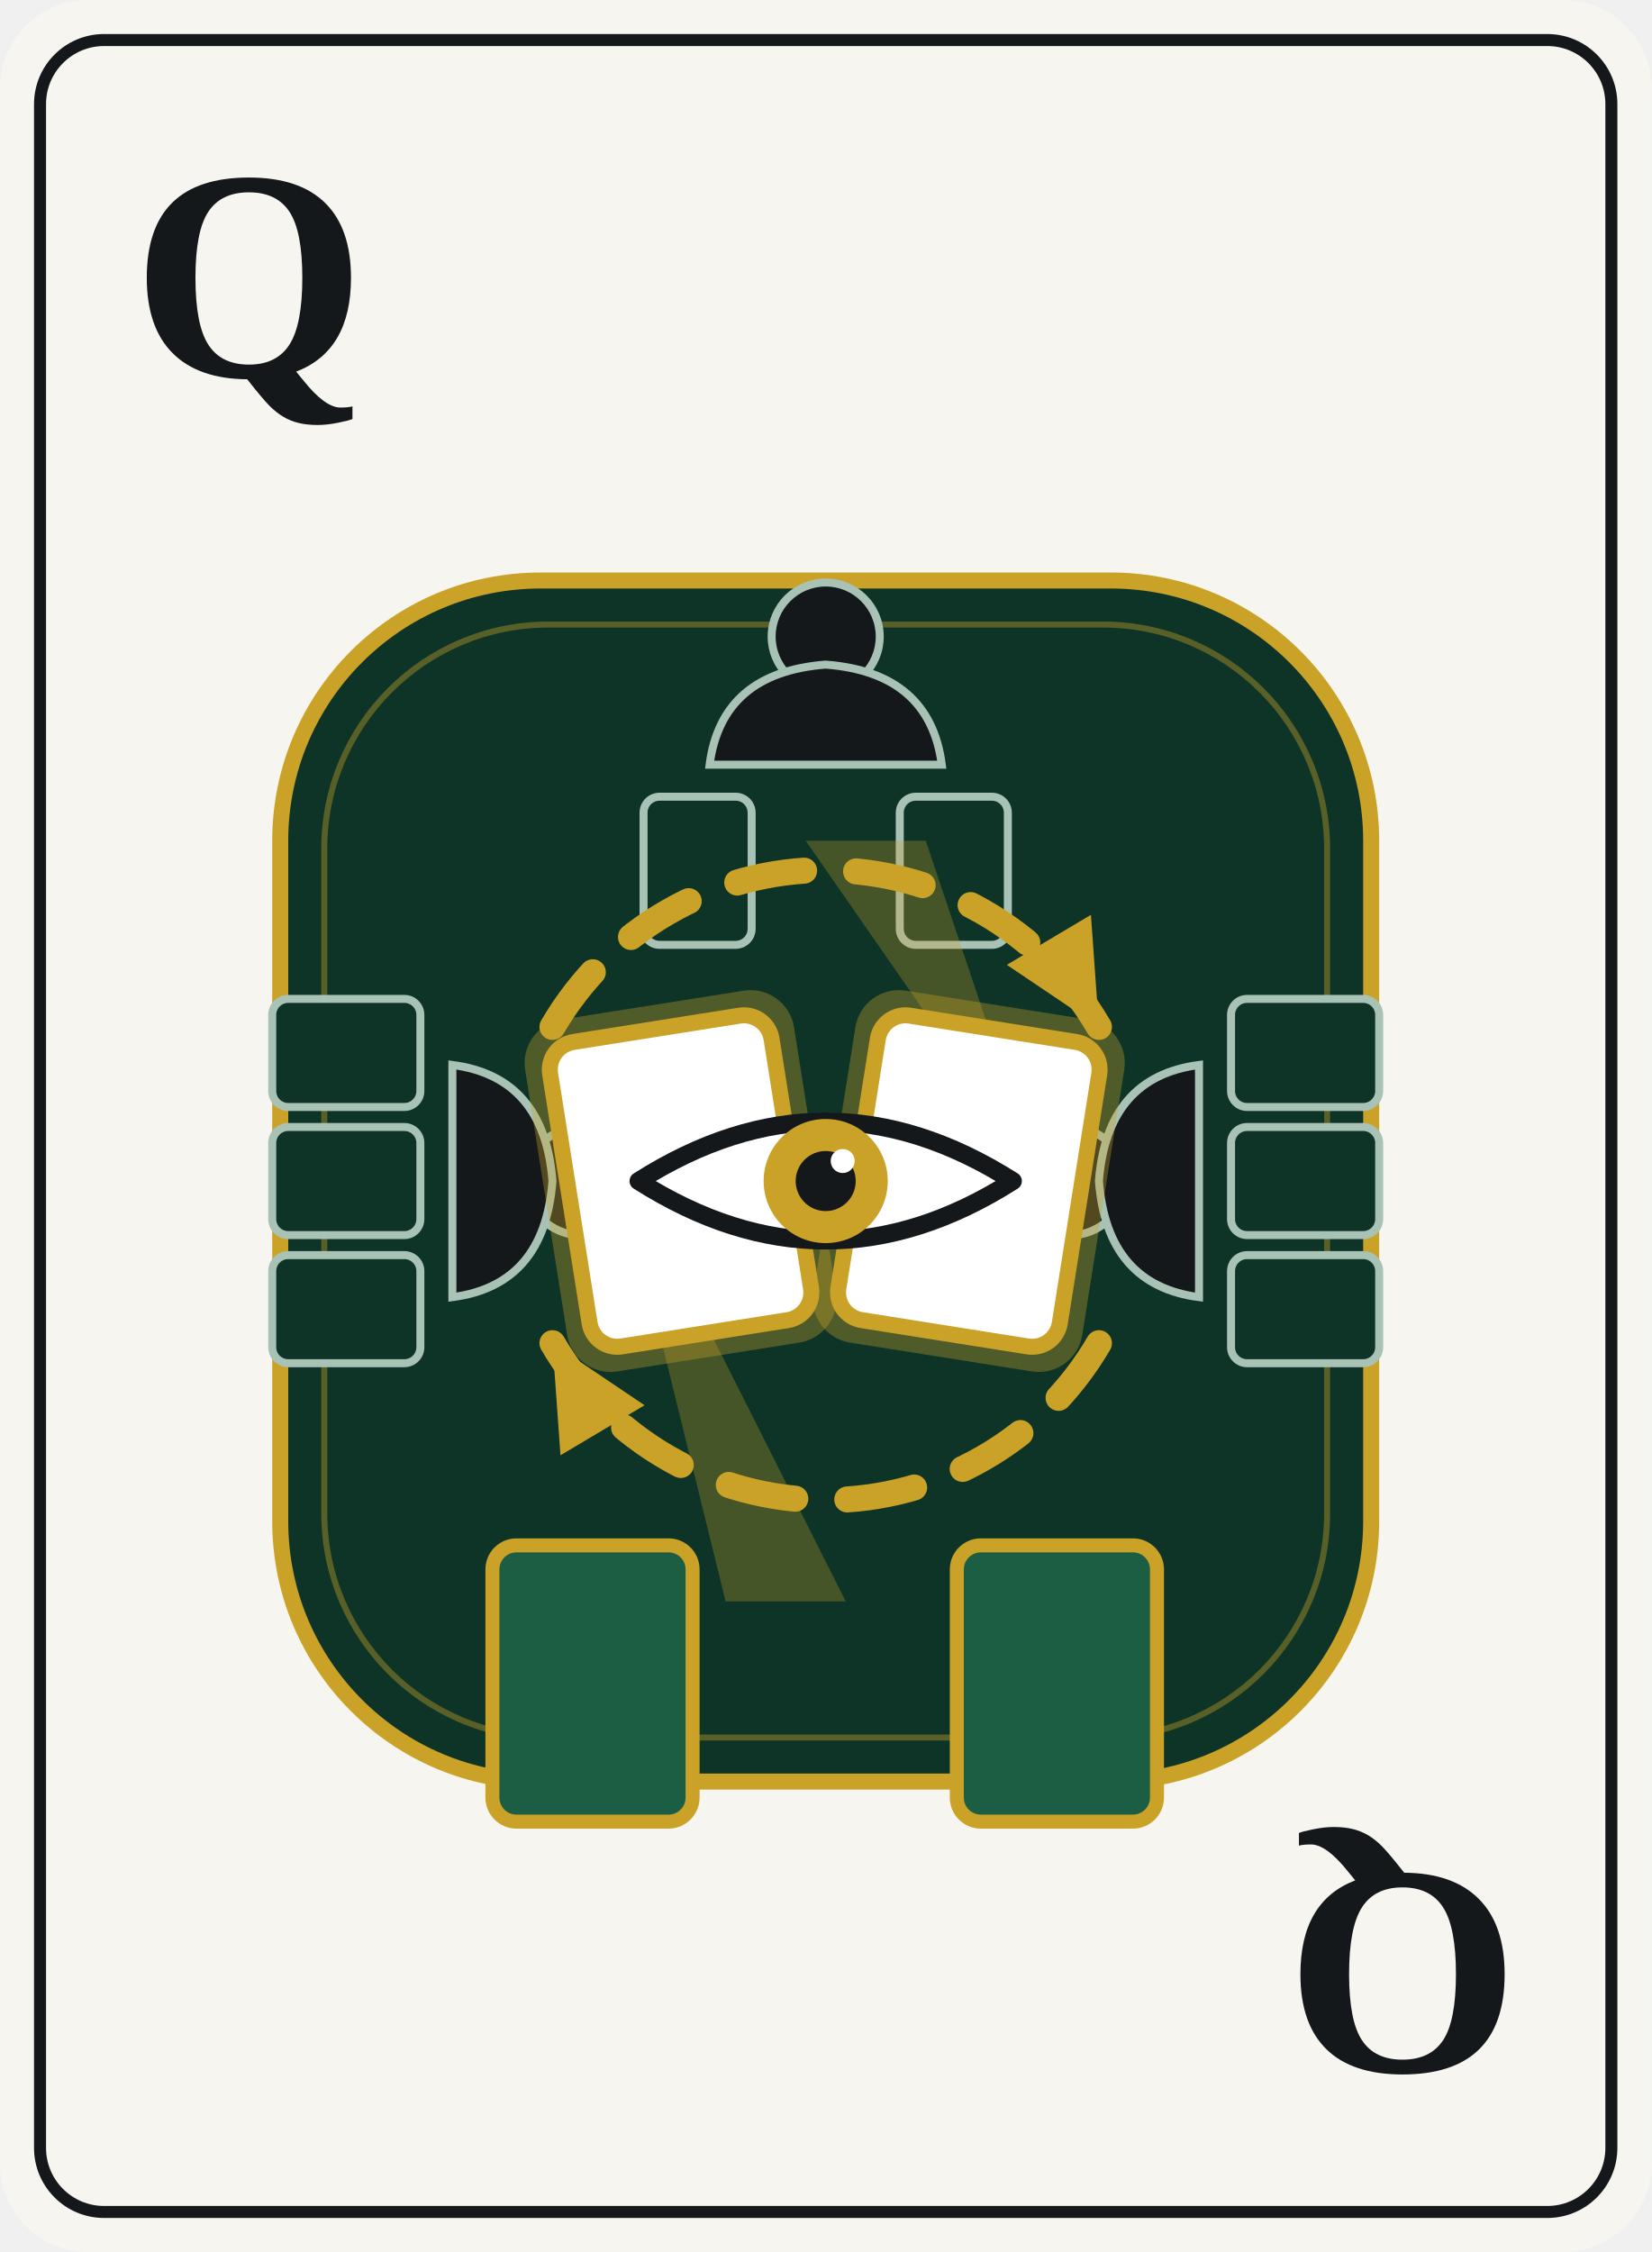
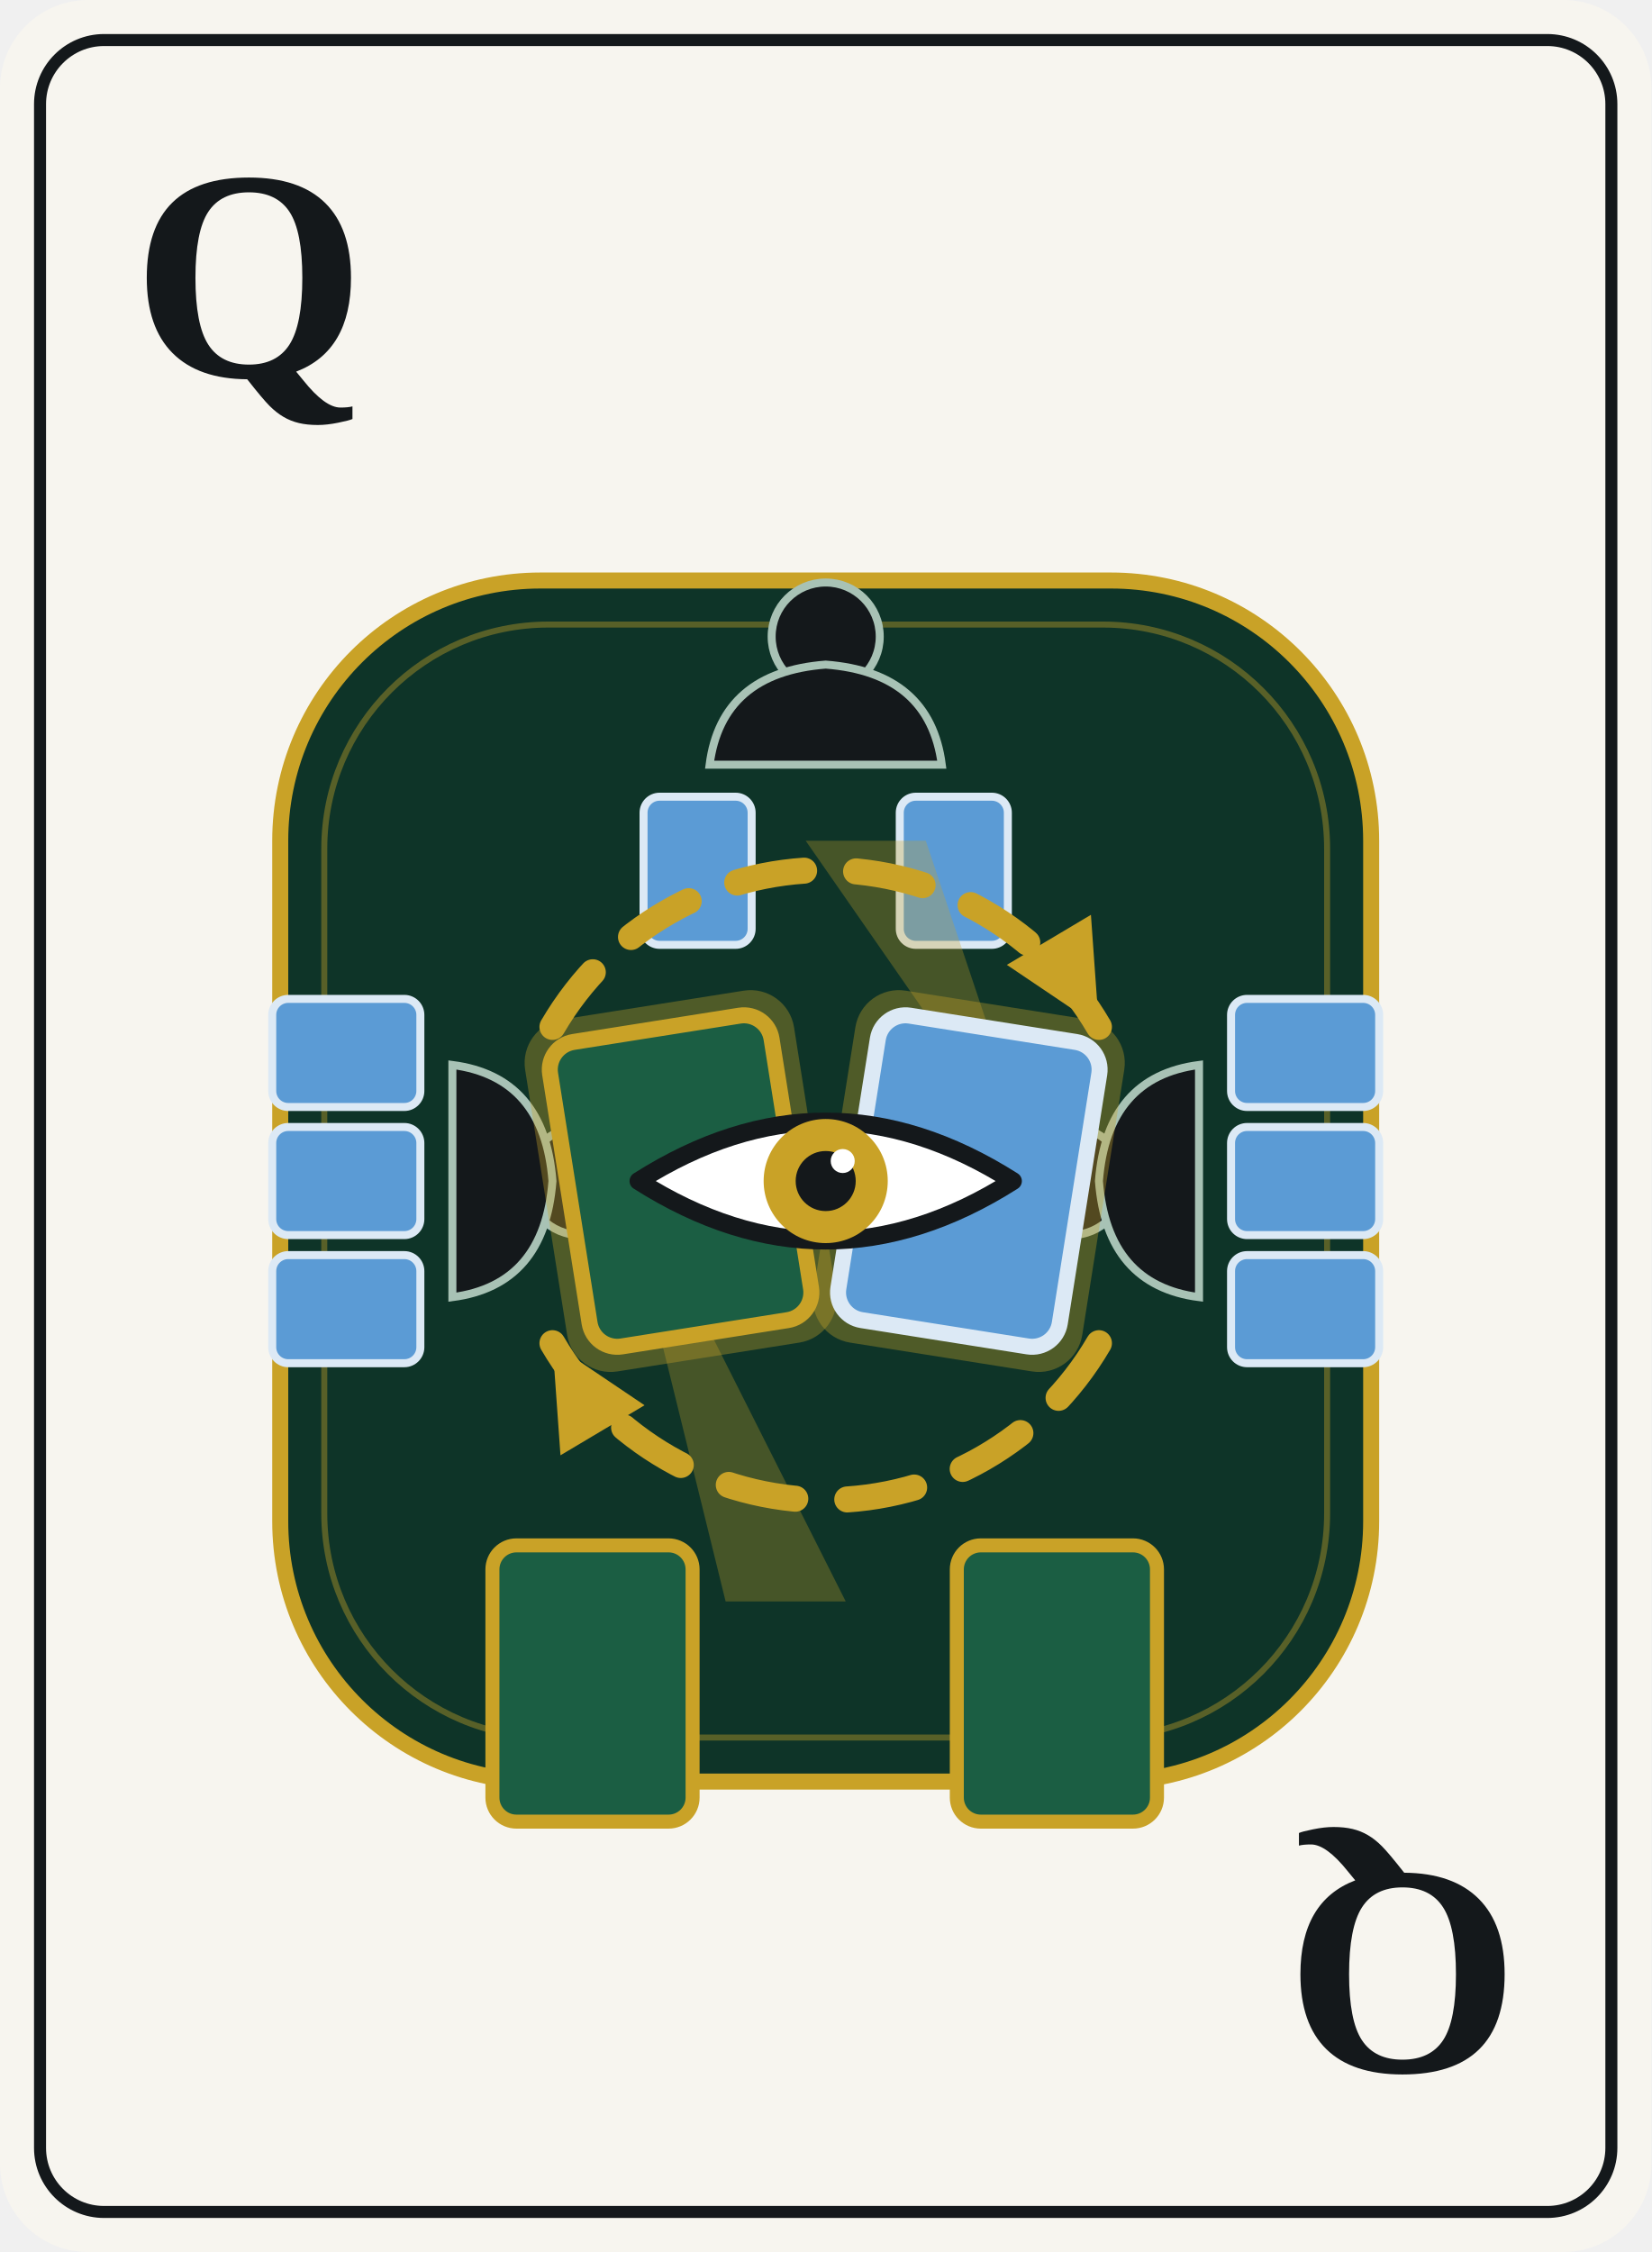
<svg xmlns="http://www.w3.org/2000/svg" viewBox="0 0 825 1125">
  <rect width="825" height="1125" rx="44" fill="#F7F5EF" />
  <rect x="20" y="20" width="785" height="1085" rx="32" fill="none" stroke="#14181B" stroke-width="6" />
  <text x="66" y="188" font-family="Georgia, 'Times New Roman', serif" font-size="150" font-weight="bold" fill="#14181B">Q</text>
  <g transform="rotate(180 412.5 562.5)">
    <text x="66" y="188" font-family="Georgia, 'Times New Roman', serif" font-size="150" font-weight="bold" fill="#14181B">Q</text>
  </g>
  <rect x="140" y="290" width="545" height="600" rx="130" fill="#0E3428" stroke="#C9A227" stroke-width="8" />
  <rect x="162" y="312" width="501" height="556" rx="112" fill="none" stroke="#C9A227" stroke-width="3" opacity="0.4" />
  <g transform="translate(412.5 384) rotate(0.0)">
    <circle cx="0" cy="-66" r="27" fill="#14181B" stroke="#A8C2B5" stroke-width="4" />
    <path d="M -58,-2 Q -52,-48 0,-52 Q 52,-48 58,-2 Z" fill="#14181B" stroke="#A8C2B5" stroke-width="4" />
-     <rect x="-91" y="14" width="54" height="74" rx="8" fill="#0E3428" stroke="#A8C2B5" stroke-width="4" />
-     <rect x="37" y="14" width="54" height="74" rx="8" fill="#0E3428" stroke="#A8C2B5" stroke-width="4" />
+     <rect x="-91" y="14" width="54" height="74" rx="8" fill="#5B9BD5" stroke="#DCE9F5" stroke-width="4" />
+     <rect x="37" y="14" width="54" height="74" rx="8" fill="#5B9BD5" stroke="#DCE9F5" stroke-width="4" />
  </g>
  <g transform="translate(224 590) rotate(90)">
    <circle cx="0" cy="-66" r="27" fill="#14181B" stroke="#A8C2B5" stroke-width="4" />
    <path d="M -58,-2 Q -52,-48 0,-52 Q 52,-48 58,-2 Z" fill="#14181B" stroke="#A8C2B5" stroke-width="4" />
-     <rect x="-91" y="14" width="54" height="74" rx="8" fill="#0E3428" stroke="#A8C2B5" stroke-width="4" />
-     <rect x="-27" y="14" width="54" height="74" rx="8" fill="#0E3428" stroke="#A8C2B5" stroke-width="4" />
-     <rect x="37" y="14" width="54" height="74" rx="8" fill="#0E3428" stroke="#A8C2B5" stroke-width="4" />
+     <rect x="-91" y="14" width="54" height="74" rx="8" fill="#5B9BD5" stroke="#DCE9F5" stroke-width="4" />
+     <rect x="-27" y="14" width="54" height="74" rx="8" fill="#5B9BD5" stroke="#DCE9F5" stroke-width="4" />
+     <rect x="37" y="14" width="54" height="74" rx="8" fill="#5B9BD5" stroke="#DCE9F5" stroke-width="4" />
  </g>
  <g transform="translate(601 590) rotate(-90)">
    <circle cx="0" cy="-66" r="27" fill="#14181B" stroke="#A8C2B5" stroke-width="4" />
    <path d="M -58,-2 Q -52,-48 0,-52 Q 52,-48 58,-2 Z" fill="#14181B" stroke="#A8C2B5" stroke-width="4" />
-     <rect x="-91" y="14" width="54" height="74" rx="8" fill="#0E3428" stroke="#A8C2B5" stroke-width="4" />
-     <rect x="-27" y="14" width="54" height="74" rx="8" fill="#0E3428" stroke="#A8C2B5" stroke-width="4" />
-     <rect x="37" y="14" width="54" height="74" rx="8" fill="#0E3428" stroke="#A8C2B5" stroke-width="4" />
+     <rect x="-91" y="14" width="54" height="74" rx="8" fill="#5B9BD5" stroke="#DCE9F5" stroke-width="4" />
+     <rect x="-27" y="14" width="54" height="74" rx="8" fill="#5B9BD5" stroke="#DCE9F5" stroke-width="4" />
+     <rect x="37" y="14" width="54" height="74" rx="8" fill="#5B9BD5" stroke="#DCE9F5" stroke-width="4" />
  </g>
  <rect x="246" y="772" width="100" height="138" rx="12" fill="#1B5E43" stroke="#C9A227" stroke-width="7" />
  <rect x="478" y="772" width="100" height="138" rx="12" fill="#1B5E43" stroke="#C9A227" stroke-width="7" />
  <polygon points="362.5,800 422.5,800 352,660 328,660" fill="#C9A227" opacity="0.3" />
  <polygon points="402.5,420 462.5,420 496,520 472,520" fill="#C9A227" opacity="0.3" />
  <g transform="rotate(-9 340 590)">
    <rect x="272.0" y="501.0" width="136" height="178" rx="22" fill="#C9A227" opacity="0.35" />
-     <rect x="284.0" y="513.0" width="112" height="154" rx="14" fill="#FFFFFF" stroke="#C9A227" stroke-width="8" />
+     <rect x="284.0" y="513.0" width="112" height="154" rx="14" fill="#1B5E43" stroke="#C9A227" stroke-width="8" />
  </g>
  <g transform="rotate(9 484 590)">
    <rect x="416.0" y="501.0" width="136" height="178" rx="22" fill="#C9A227" opacity="0.35" />
-     <rect x="428.0" y="513.0" width="112" height="154" rx="14" fill="#FFFFFF" stroke="#C9A227" stroke-width="8" />
+     <rect x="428.0" y="513.0" width="112" height="154" rx="14" fill="#5B9BD5" stroke="#DCE9F5" stroke-width="8" />
  </g>
  <path d="M 276,513 A 158 158 0 0 1 549,513" fill="none" stroke="#C9A227" stroke-width="13" stroke-linecap="round" stroke-dasharray="34 26" />
  <polygon points="549,513 503,482 545,457" fill="#C9A227" />
  <path d="M 549,671 A 158 158 0 0 1 276,671" fill="none" stroke="#C9A227" stroke-width="13" stroke-linecap="round" stroke-dasharray="34 26" />
  <polygon points="276,671 322,702 280,727" fill="#C9A227" />
  <path d="M 319.0,590 Q 412.5,530.6 506.0,590 Q 412.5,649.4 319.0,590 Z" fill="#FFFFFF" stroke="#14181B" stroke-width="9" stroke-linejoin="round" />
  <circle cx="412.5" cy="590" r="31" fill="#C9A227" />
  <circle cx="412.5" cy="590" r="15" fill="#14181B" />
  <circle cx="421" cy="580" r="6" fill="#FFFFFF" />
</svg>
